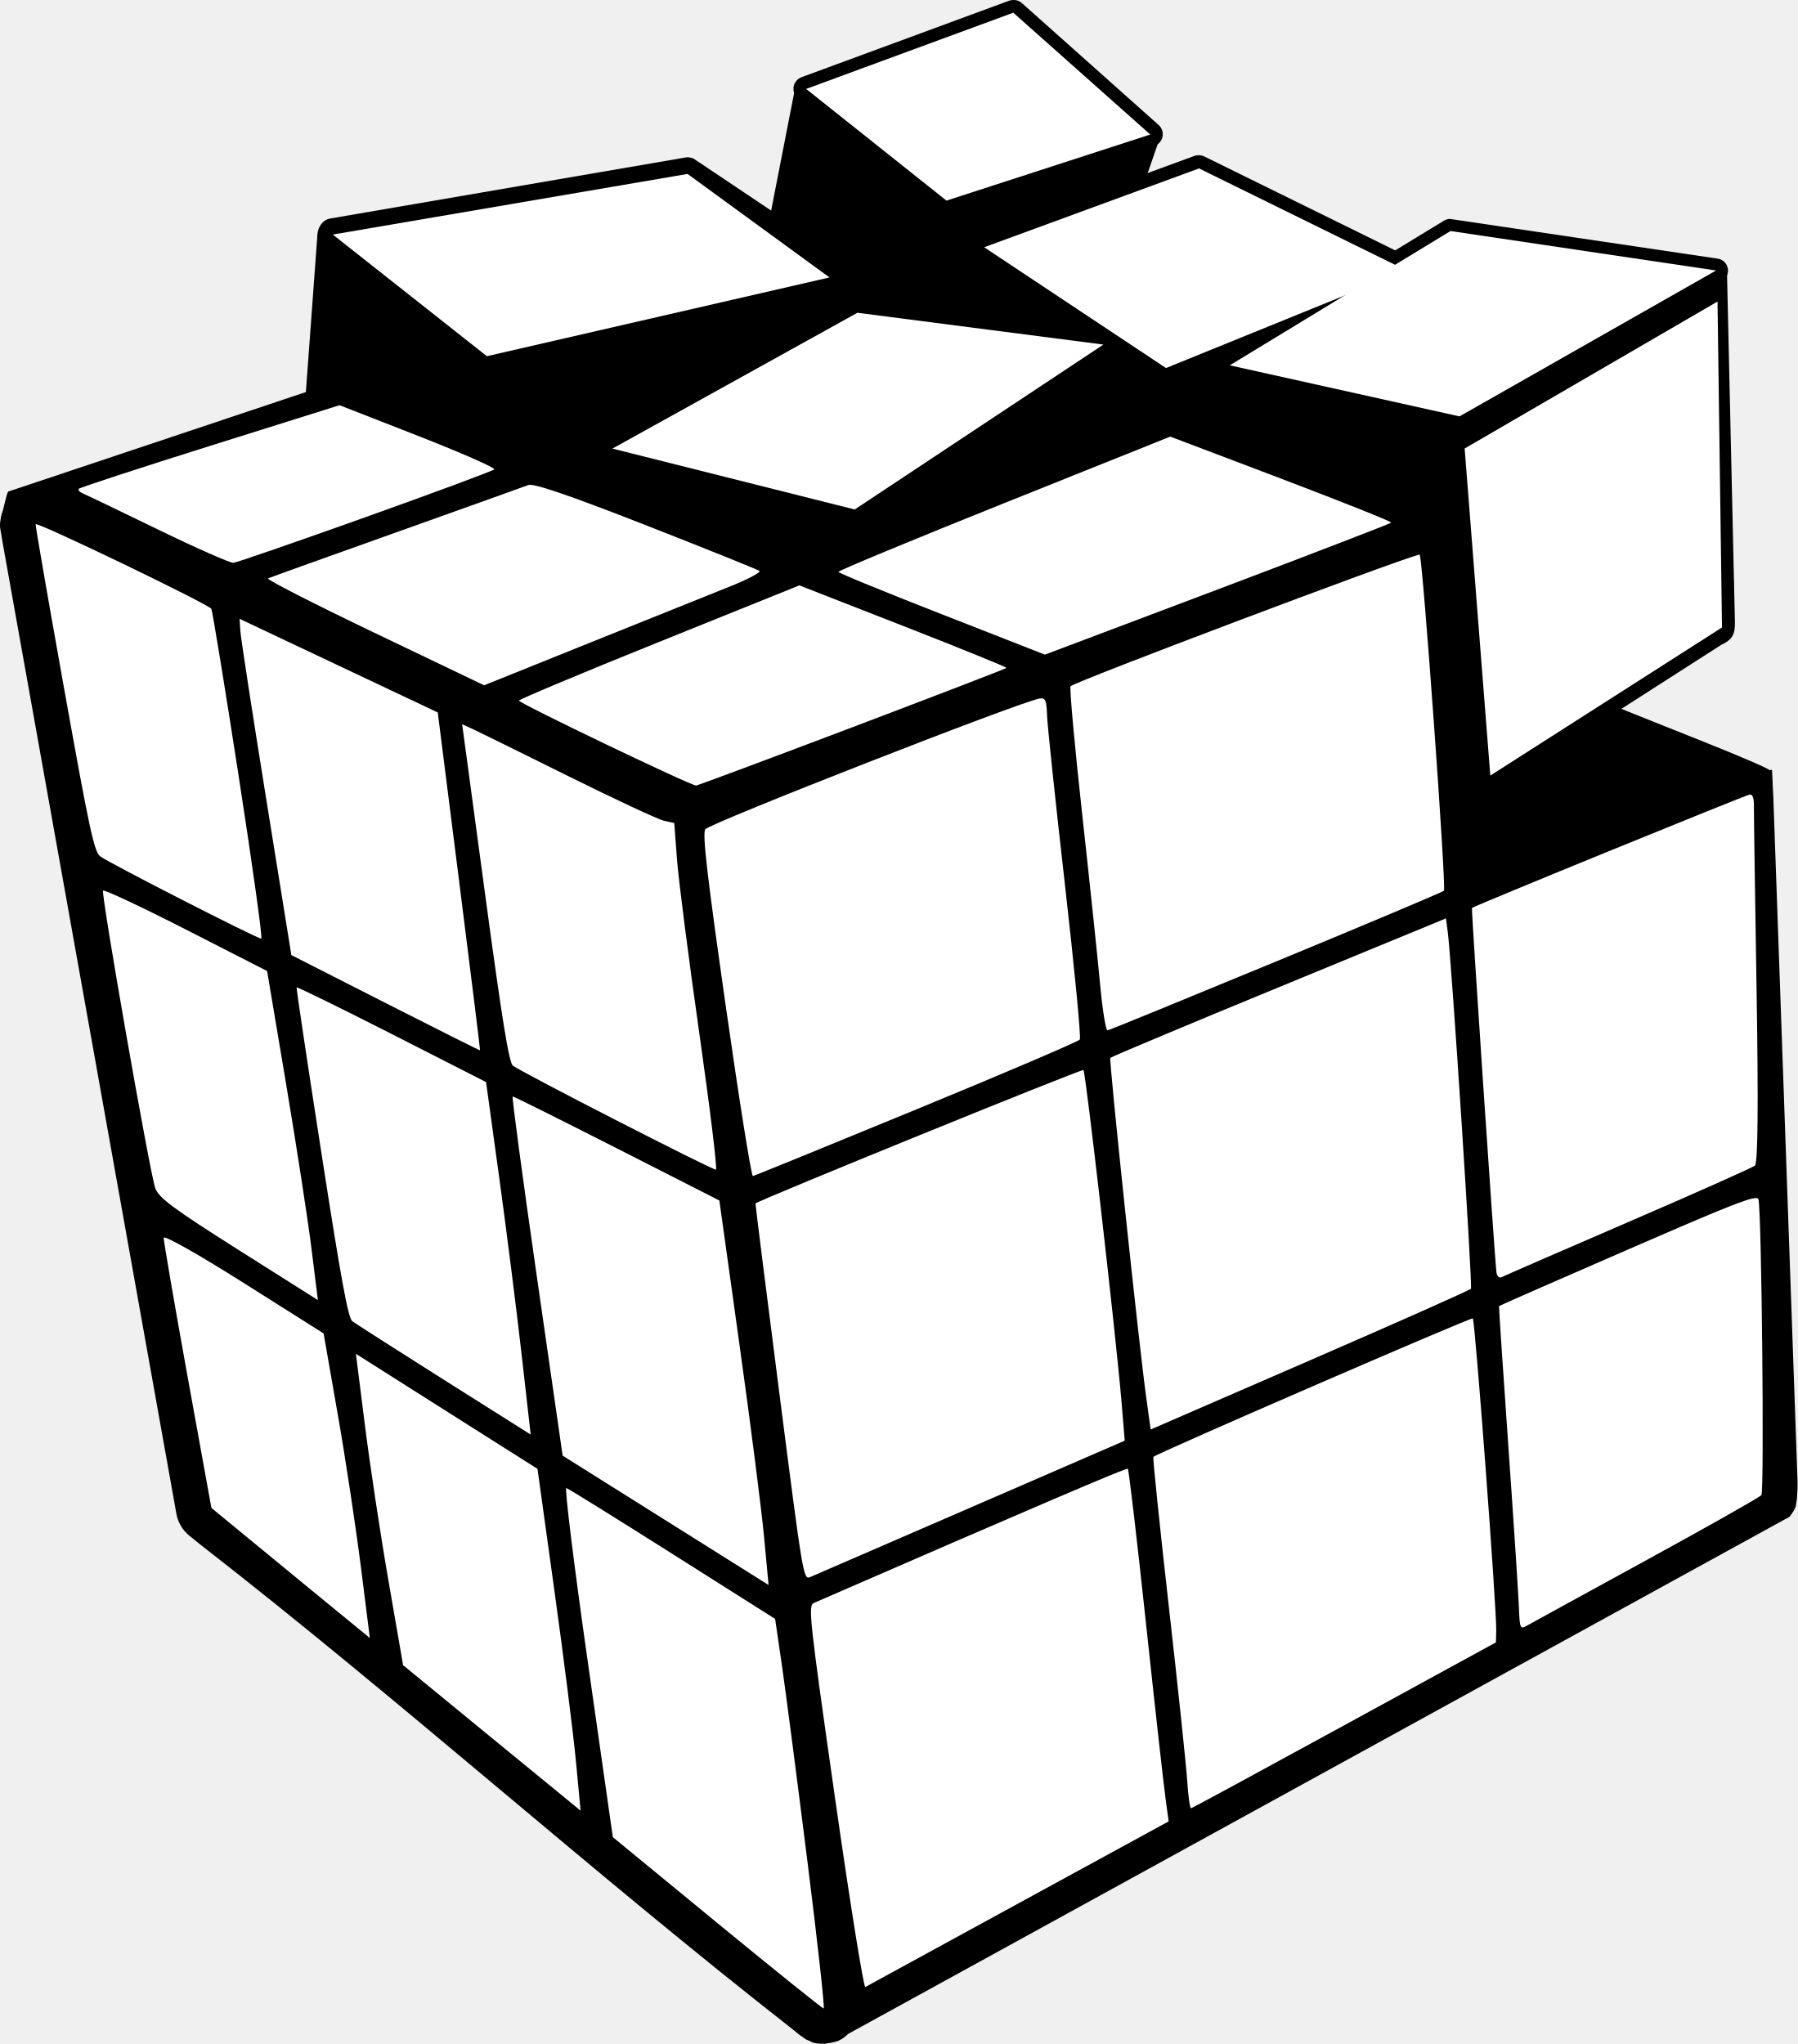
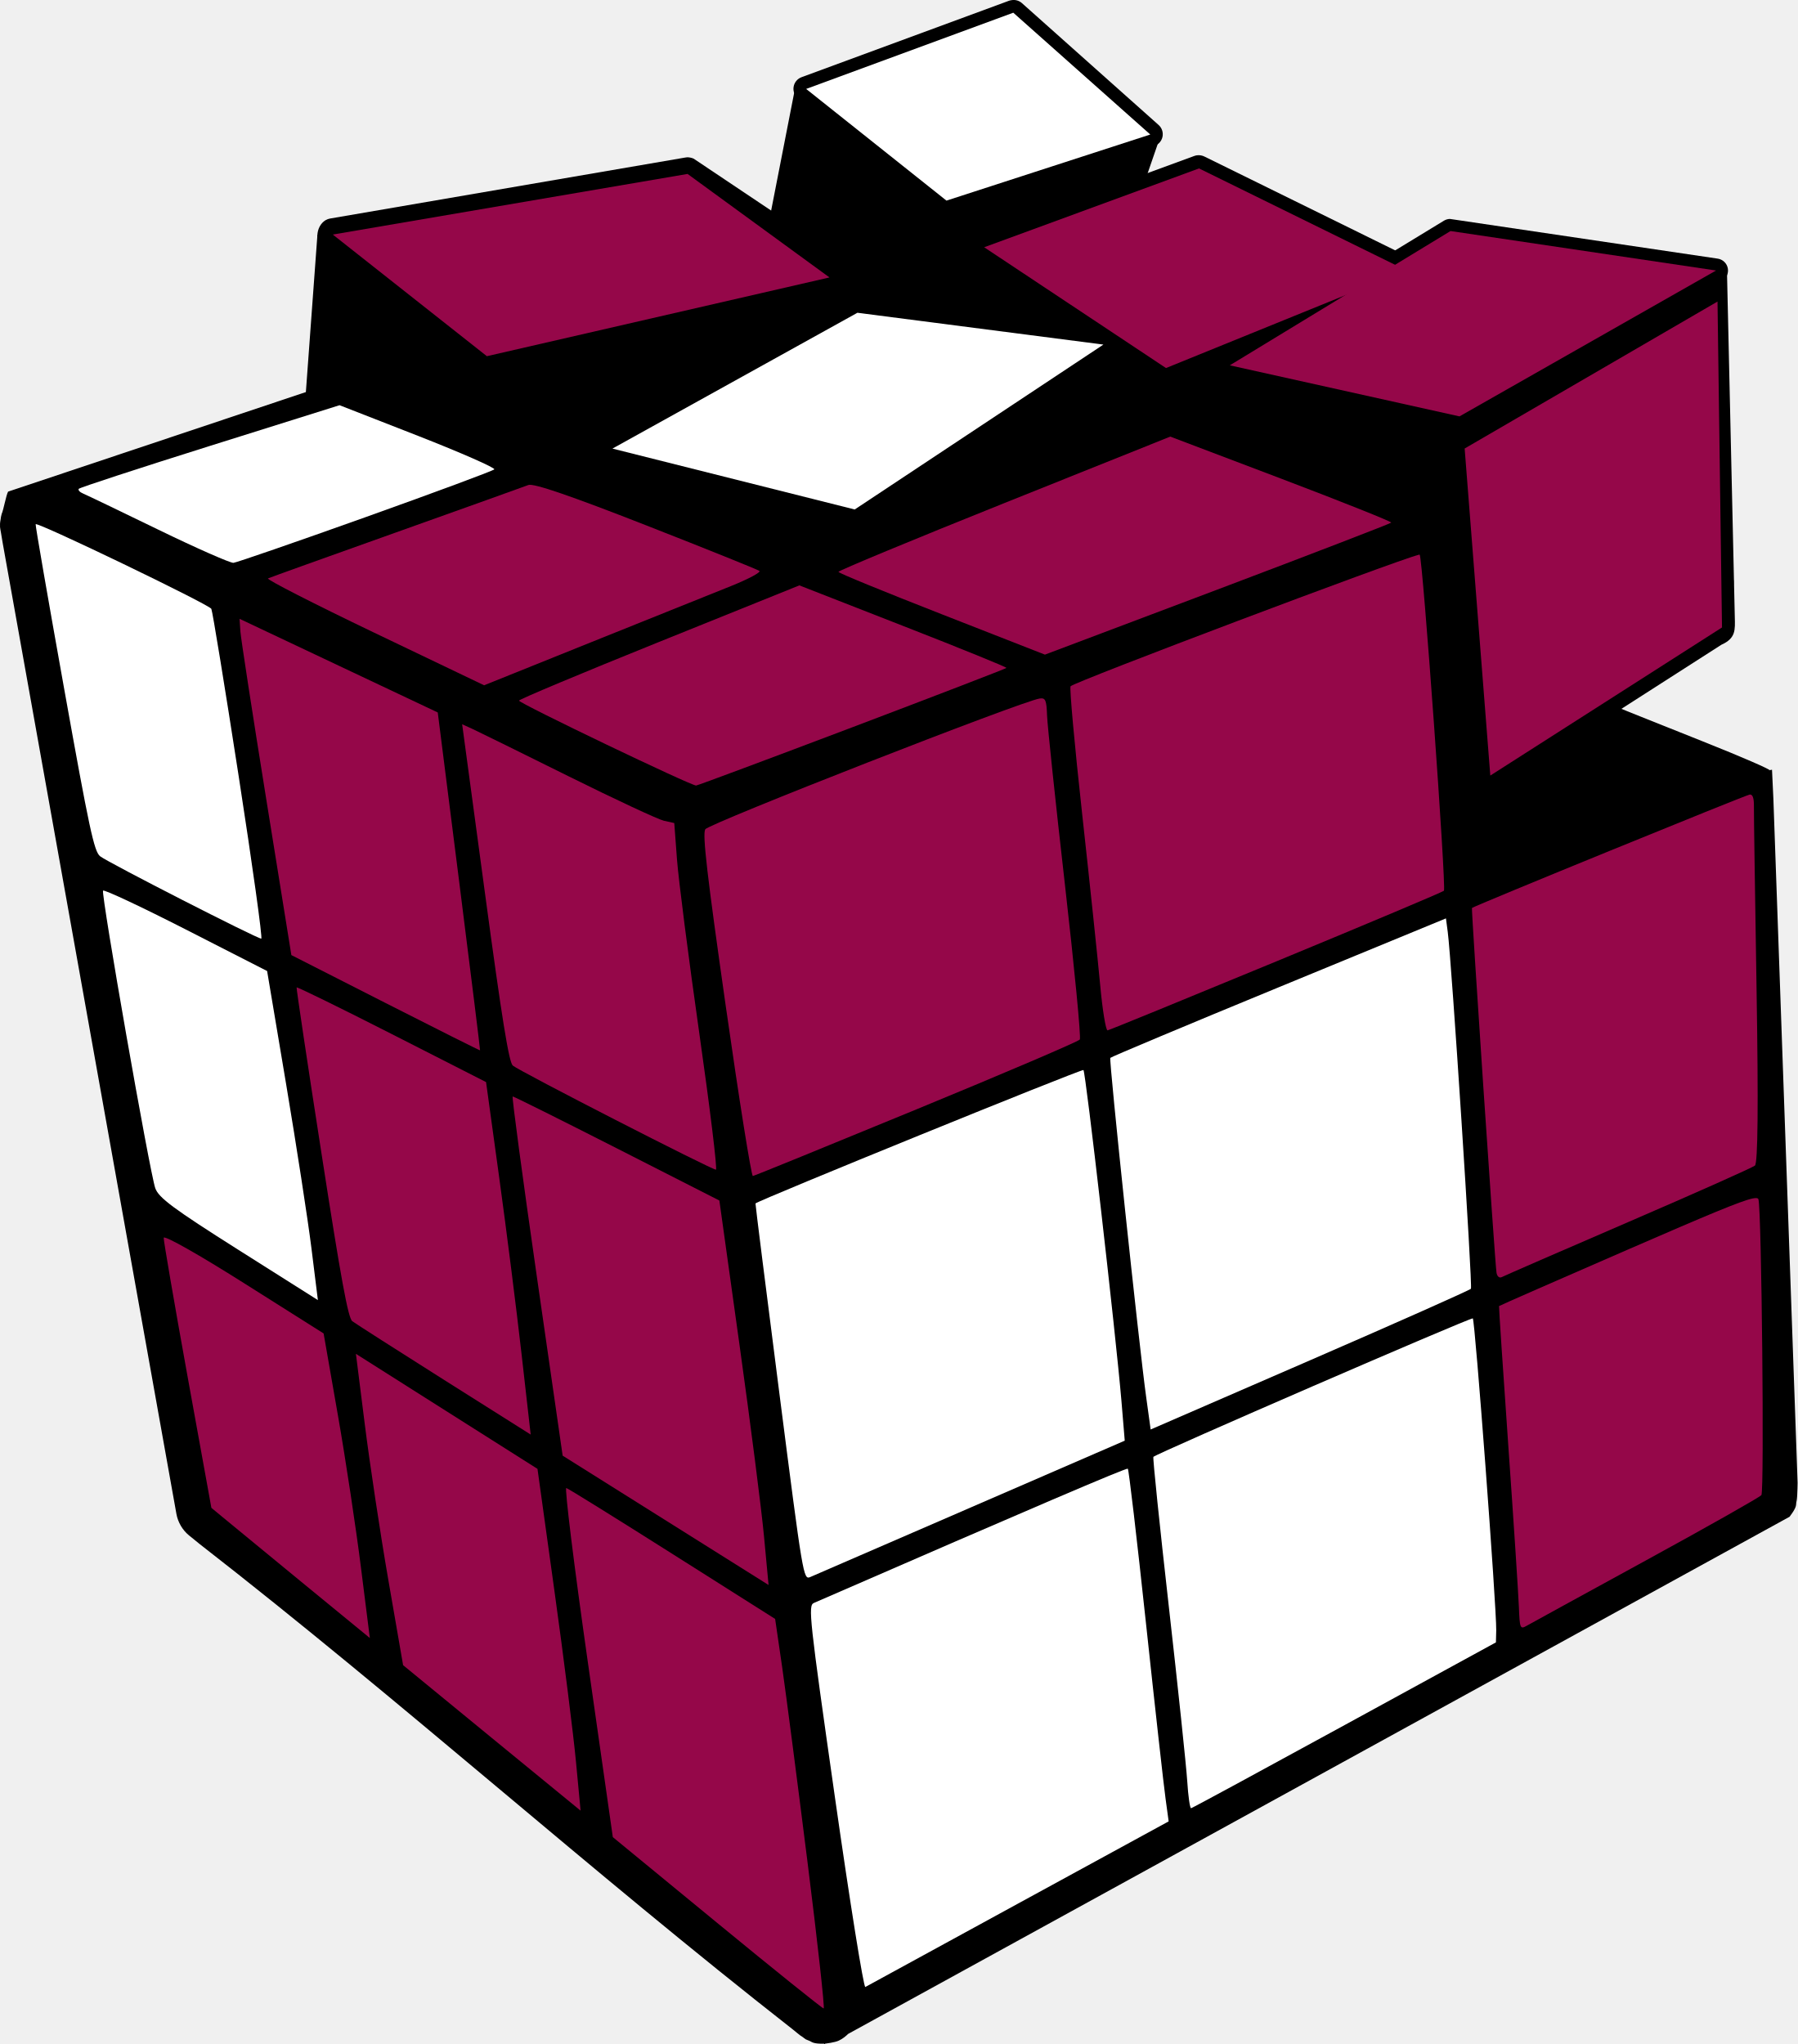
<svg xmlns="http://www.w3.org/2000/svg" viewBox="0 0 300 341.147">
  <g transform="translate(-175.68 -154.49)">
    <path d="m427.46 265.21-21.94 6.532c-13.238 3.94-21.674 6.754-21.292 7.099 0.347 0.314 8.809 4.561 18.81 9.448l17.959 14.499 50.056-19.721c0-0.211-4.803-2.291-10.627-4.612s-15.631-6.238-21.787-8.723l-11.18-4.522z" />
    <path d="m344.033,180.8c-.379.045-.759.166-1.124.281l-165.876,55.461c-.333.585-.776,3.096-1.068,3.709-.124.399-.138.637-.169.843-.063.41-.11.627-.111.787v.562c.018.223.041.289.056.393 .025.209.083.401.111.618 .061.434.164.97.281,1.686l28.995,162.055c.251,1.362 1.007,2.663 2.079,3.54l1.798,1.461c33.854,26.334 65.097,54.49 99.009,81.027 .484.378.847.708 1.18.955 .165.125.295.196.506.337 .104.071.196.192.45.337 .126.071.342.135.674.281 .323.141.54.5 2.416.45v.055h.112v-.055c.144-.022 1.646-.198 2.304-.506 .69-.321 1.185-.75 1.573-1.124l157.11-86.309c1.316-1.708 1.046-2.019 1.124-2.36s.09-.506.111-.674c.043-.337.04-.581.056-.843 .036-.523.038-1.081.056-1.798l-4.043-114.179-.228-4.834-3.225.62-47.091,18.421c-.649-2.568-.737-2.944-.093-4.163l20.727-26.222c-.144-.368 18.267-9.169 18.146-9.548-1.69-5.252 5.216-4.865 5.131-10.575l-4.158-31.242-114.514-39.221c-.754-.226-1.521-.254-2.304-.168v-.055z" />
    <path d="m344.65 154.5a2.072 2.072 0 0 0 -0.562 0.111l-34.614 12.755a2.072 2.072 0 0 0 -0.562 3.596l23.432 18.655a2.072 2.072 0 0 0 1.91 0.337l33.996-11.07a2.072 2.072 0 0 0 0.787 -3.54l-22.814-20.341a2.072 2.072 0 0 0 -1.573 -0.506z" />
    <path d="m256.94 213.95 3.174 34.265-33.791-22.771 2.334-31.791 28.283 20.296z" />
    <path d="m314.31 193.15-57.37 20.797 3.174 34.265 57.424-20.789-3.229-34.273z" />
    <path d="m318.35 239.55 3.094 33.14-40.472-10.163-3.065-33.167 40.442 10.19z" />
    <path d="m318.35 239.55 3.094 33.14 41.478-27.518-3.088-33.177-41.484 27.555h1.8e-4z" />
    <path d="m308.3 169.57 25.399 18.407 2.876 29.907-33.498-21.593 5.224-26.721z" />
    <path d="m333.7 187.97 2.876 29.907 23.187-12.867 9.731-28.218-35.793 11.178z" />
    <path d="m375.44 180.41a2.214 2.214 0 0 0 -0.45 0.113l-35.85 13.149a2.214 2.214 0 0 0 -0.45 3.934l30.343 20.173a2.214 2.214 0 0 0 2.079 0.168l40.121-16.295a2.214 2.214 0 0 0 0.112 -3.99l-34.614-17.026a2.214 2.214 0 0 0 -1.292 -0.225z" />
    <path d="m290.37 180.74c-0.133 0.02-0.264 0.028-0.393 0.055l-59.225 10.171c-2.058 0.366-2.866 3.524-1.236 4.833l25.736 20.285c0.726 0.586 1.762 0.763 2.641 0.45l56.978-14.722c1.03-0.383 1.772-1.438 1.784-2.537 0.018-1.099-0.707-2.17-1.728-2.576l-23.488-15.733c-0.336-0.147-0.702-0.222-1.068-0.225l3.7e-4 3.9e-4z" />
    <path d="m410.39 199.6 2.86 30.978-40.118 16.276-2.857-30.937 40.115-16.317z" />
    <path d="m417.64 191.03a2.01 2.01 0 0 0 -0.955 0.281l-36.805 22.42a2.01 2.01 0 0 0 0.618 3.708l38.322 8.541a2.01 2.01 0 0 0 1.461 -0.225l42.818-24.387a2.01 2.01 0 0 0 -0.731 -3.709l-44.335-6.574a2.01 2.01 0 0 0 -0.393 -0.056z" />
    <path d="m419.25 223.98 42.941-25.081c0.663 0.077 1.171-0.648 1.694 0.3l1.32 58.294c0.045 2.094 0.204 3.514-2.222 4.597l-38.605 24.747-5.127-62.857z" />
    <path d="m344.79 156.61-34.569 12.723 23.417 18.64 34.016-11.032-22.864-20.331z" fill="#fff" />
    <path d="m181.63 241.98c-0.079 0.107 2.057 12.404 4.735 27.341 4.211 23.489 5.017 27.3 6.03 28.086 1.381 1.073 26.261 13.788 26.89 13.743 0.238-0.02-1.469-12.244-3.778-27.16s-4.356-27.463-4.555-27.882c-0.343-0.722-29.014-14.537-29.321-14.128z" fill="#fff" />
-     <path d="m215.66 257.77 0.137 2.079c0.075 1.138 2.019 13.759 4.322 28.053l4.186 25.993 15.714 7.993c8.643 4.398 15.744 7.953 15.78 7.904s-1.534-12.747-3.496-28.23l-3.565-28.161-16.54-7.816-16.54-7.816z" fill="#fff" />
-     <path d="m412.4 247.1c-3.776 0.944-57.388 21.17-58.05 21.93-0.199 0.231 0.665 9.813 1.933 21.306s2.62 24.344 3.008 28.557c0.385 4.214 0.95 7.616 1.237 7.565 0.291-0.042 12.987-5.239 28.212-11.532s27.787-11.589 27.921-11.768c0.422-0.562-3.559-55.722-4.048-56.089-0.029-0.022-0.093-0.02-0.213 0.03z" fill="#fff" />
-     <path d="m252.81 275.37 3.796 28.108c2.846 21.107 4.007 28.292 4.655 28.857 1.048 0.915 33.238 17.413 33.903 17.375 0.259-0.02-0.997-10.296-2.787-22.847s-3.457-25.562-3.712-28.912l-0.454-6.093-1.738-0.385c-0.949-0.214-8.102-3.549-15.888-7.414s-14.957-7.403-15.952-7.86l-1.821-0.829z" fill="#fff" />
-     <path d="m349.21 271.07c-2.891 0.388-55.239 20.866-55.827 21.83-0.493 0.808 0.3 7.649 3.418 29.489 2.234 15.644 4.272 28.419 4.527 28.38 0.256-0.036 12.535-5.044 27.3-11.124s27.039-11.329 27.264-11.654c0.224-0.325-0.897-11.954-2.482-25.841s-2.925-26.597-2.983-28.244c-0.092-2.572-0.264-2.966-1.217-2.836z" fill="#fff" />
+     <path d="m215.66 257.77 0.137 2.079c0.075 1.138 2.019 13.759 4.322 28.053l4.186 25.993 15.714 7.993c8.643 4.398 15.744 7.953 15.78 7.904s-1.534-12.747-3.496-28.23l-3.565-28.161-16.54-7.816-16.54-7.816z" fill="#950749" />
+     <path d="m412.4 247.1c-3.776 0.944-57.388 21.17-58.05 21.93-0.199 0.231 0.665 9.813 1.933 21.306s2.62 24.344 3.008 28.557c0.385 4.214 0.95 7.616 1.237 7.565 0.291-0.042 12.987-5.239 28.212-11.532s27.787-11.589 27.921-11.768c0.422-0.562-3.559-55.722-4.048-56.089-0.029-0.022-0.093-0.02-0.213 0.03z" fill="#950749" />
+     <path d="m252.81 275.37 3.796 28.108c2.846 21.107 4.007 28.292 4.655 28.857 1.048 0.915 33.238 17.413 33.903 17.375 0.259-0.02-0.997-10.296-2.787-22.847s-3.457-25.562-3.712-28.912l-0.454-6.093-1.738-0.385c-0.949-0.214-8.102-3.549-15.888-7.414s-14.957-7.403-15.952-7.86l-1.821-0.829z" fill="#950749" />
+     <path d="m349.21 271.07c-2.891 0.388-55.239 20.866-55.827 21.83-0.493 0.808 0.3 7.649 3.418 29.489 2.234 15.644 4.272 28.419 4.527 28.38 0.256-0.036 12.535-5.044 27.3-11.124s27.039-11.329 27.264-11.654c0.224-0.325-0.897-11.954-2.482-25.841s-2.925-26.597-2.983-28.244c-0.092-2.572-0.264-2.966-1.217-2.836z" fill="#950749" />
    <path d="m192.88 303.14c-0.376 0.502 7.783 47 8.714 49.661 0.556 1.59 3.048 3.443 13.906 10.31l13.233 8.367-1.076-8.657c-0.595-4.76-2.5-17.109-4.236-27.451l-3.161-18.814-13.541-6.917c-7.447-3.803-13.671-6.721-13.838-6.499z" fill="#fff" />
-     <path d="m225.18 319.29c-0.059 0.131 1.795 12.575 4.144 27.643 3.282 21.155 4.451 27.544 5.156 28.072 0.502 0.377 7.406 4.797 15.34 9.809l14.428 9.107-1.529-13.483c-0.841-7.413-2.519-20.66-3.726-29.425l-2.193-15.922-15.758-8.026c-8.666-4.411-15.802-7.906-15.861-7.774z" fill="#fff" />
-     <path d="m467.7 287.1c-0.727 0.105-46.107 18.631-46.361 18.935-0.137 0.164 3.809 58.822 4.092 60.835 0.093 0.658 0.48 0.986 0.901 0.762 0.405-0.215 9.909-4.356 21.121-9.193s20.709-9.075 21.11-9.409c0.492-0.411 0.589-9.931 0.277-29.264-0.254-15.757-0.462-29.57-0.444-30.705 0.022-1.352-0.212-2.025-0.696-1.96z" fill="#fff" />
+     <path d="m225.18 319.29c-0.059 0.131 1.795 12.575 4.144 27.643 3.282 21.155 4.451 27.544 5.156 28.072 0.502 0.377 7.406 4.797 15.34 9.809l14.428 9.107-1.529-13.483c-0.841-7.413-2.519-20.66-3.726-29.425l-2.193-15.922-15.758-8.026c-8.666-4.411-15.802-7.906-15.861-7.774z" fill="#950749" />
+     <path d="m467.7 287.1c-0.727 0.105-46.107 18.631-46.361 18.935-0.137 0.164 3.809 58.822 4.092 60.835 0.093 0.658 0.48 0.986 0.901 0.762 0.405-0.215 9.909-4.356 21.121-9.193s20.709-9.075 21.11-9.409c0.492-0.411 0.589-9.931 0.277-29.264-0.254-15.757-0.462-29.57-0.444-30.705 0.022-1.352-0.212-2.025-0.696-1.96z" fill="#950749" />
    <path d="m417 307.77-27.882 11.485c-15.338 6.317-28.005 11.626-28.134 11.798-0.259 0.345 4.8 48.157 5.994 56.682l0.737 5.34 26.568-11.535c14.614-6.347 26.714-11.73 26.884-11.956 0.3-0.399-3.246-54.973-3.868-59.54l-0.3-2.274z" fill="#fff" />
-     <path d="m261.24 337.49c-0.156 0.022 1.651 13.521 4.025 29.996l4.317 29.955 17.183 10.793 17.183 10.793-0.756-8.069c-0.411-4.436-2.259-18.874-4.105-32.084l-3.349-24.014-17.102-8.705c-9.411-4.785-17.238-8.687-17.394-8.664z" fill="#fff" />
+     <path d="m261.24 337.49c-0.156 0.022 1.651 13.521 4.025 29.996l4.317 29.955 17.183 10.793 17.183 10.793-0.756-8.069c-0.411-4.436-2.259-18.874-4.105-32.084l-3.349-24.014-17.102-8.705c-9.411-4.785-17.238-8.687-17.394-8.664z" fill="#950749" />
    <path d="m356.5 333.08c-0.287-0.215-54.498 21.84-54.735 22.269-0.04 0.069 1.747 14.247 3.961 31.49 3.971 30.928 4.024 31.346 5.178 30.861 0.643-0.272 12.719-5.513 26.831-11.632l25.656-11.127-0.551-6.634c-0.984-11.516-5.974-54.952-6.341-55.227z" fill="#fff" />
-     <path d="m203.02 361.05c-0.025 0-0.022 0.03-0.02 0.044-0.018 0.482 1.756 10.828 3.954 22.978l4.004 22.079 1.796 1.486 13.213 10.864 11.436 9.376-1.48-11.748c-0.814-6.468-2.533-17.917-3.848-25.428l-2.386-13.658-13.319-8.414c-7.518-4.745-13.004-7.851-13.358-7.577z" fill="#fff" />
-     <path d="m235.08 380.45 1.472 11.689c0.809 6.438 2.565 18.139 3.928 25.991l2.474 14.279 14.802 12.143 14.821 12.14-0.773-8.186c-0.423-4.504-2.04-17.327-3.596-28.513l-2.825-20.347-15.151-9.598-15.151-9.598z" fill="#fff" />
-     <path d="m468.16 354.52c-1.964 0.42-7.342 2.674-20.763 8.508-11.805 5.133-21.497 9.379-21.539 9.451s0.651 10.575 1.55 23.34 1.689 24.883 1.766 26.933c0.131 3.481 0.217 3.697 1.255 3.107 0.612-0.347 9.579-5.268 19.923-10.923s19.022-10.562 19.291-10.912c0.51-0.662 0.038-47.691-0.495-49.37-0.063-0.198-0.335-0.275-0.99-0.135z" fill="#fff" />
+     <path d="m203.02 361.05c-0.025 0-0.022 0.03-0.02 0.044-0.018 0.482 1.756 10.828 3.954 22.978l4.004 22.079 1.796 1.486 13.213 10.864 11.436 9.376-1.48-11.748c-0.814-6.468-2.533-17.917-3.848-25.428l-2.386-13.658-13.319-8.414c-7.518-4.745-13.004-7.851-13.358-7.577z" fill="#950749" />
+     <path d="m235.08 380.45 1.472 11.689c0.809 6.438 2.565 18.139 3.928 25.991l2.474 14.279 14.802 12.143 14.821 12.14-0.773-8.186c-0.423-4.504-2.04-17.327-3.596-28.513l-2.825-20.347-15.151-9.598-15.151-9.598z" fill="#950749" />
+     <path d="m468.16 354.52c-1.964 0.42-7.342 2.674-20.763 8.508-11.805 5.133-21.497 9.379-21.539 9.451s0.651 10.575 1.55 23.34 1.689 24.883 1.766 26.933c0.131 3.481 0.217 3.697 1.255 3.107 0.612-0.347 9.579-5.268 19.923-10.923s19.022-10.562 19.291-10.912c0.51-0.662 0.038-47.691-0.495-49.37-0.063-0.198-0.335-0.275-0.99-0.135z" fill="#950749" />
    <path d="m421.48 374.53c-0.425-0.156-52.985 22.632-53.308 23.114-0.122 0.18 1.039 11.411 2.573 24.957s2.918 26.677 3.077 29.181 0.447 4.529 0.643 4.502 11.726-6.275 25.62-13.875l25.254-13.803 0.05-2.007c0.067-3.796-3.55-51.936-3.91-52.07z" fill="#fff" />
-     <path d="m270.19 402.84c-0.31-0.069 1.303 13.012 3.596 29.068l4.17 29.203 17.407 14.305c9.574 7.871 17.578 14.299 17.781 14.291 0.204 0-1.006-10.979-2.69-24.386s-3.583-28.033-4.225-32.502l-1.185-8.127-17.153-10.857c-9.436-5.971-17.397-10.923-17.706-10.995z" fill="#fff" />
+     <path d="m270.19 402.84c-0.31-0.069 1.303 13.012 3.596 29.068l4.17 29.203 17.407 14.305c9.574 7.871 17.578 14.299 17.781 14.291 0.204 0-1.006-10.979-2.69-24.386s-3.583-28.033-4.225-32.502l-1.185-8.127-17.153-10.857c-9.436-5.971-17.397-10.923-17.706-10.995z" fill="#950749" />
    <path d="m363.9 399.62c-0.235-0.176-16.049 6.583-52.398 22.41-0.977 0.426-0.75 2.517 3.52 32.424 2.521 17.656 4.796 31.825 5.076 31.668l25.567-13.966 25.055-13.675-0.513-3.768c-0.295-2.067-1.768-15.254-3.274-29.311s-2.867-25.662-3.028-25.783z" fill="#fff" />
    <path d="m232.35 222.12-21.622 6.79c-11.893 3.74-21.753 6.964-21.905 7.167s0.174 0.561 0.726 0.787 6.219 2.951 12.585 6.044 11.994 5.569 12.509 5.52 10.434-3.474 22.038-7.621 21.282-7.735 21.492-7.979-5.514-2.768-12.717-5.589l-13.106-5.118z" fill="#fff" />
-     <path d="m309.09 252.19-23.422 9.442c-12.89 5.194-23.414 9.606-23.372 9.792 0.113 0.502 28.842 14.274 29.565 14.173 0.341-0.048 12.105-4.435 26.13-9.749s25.567-9.762 25.656-9.88-7.649-3.261-17.194-6.989l-17.363-6.787z" fill="#fff" />
-     <path d="m263.86 235.44c-0.689 0.266-10.617 3.825-22.057 7.901s-21.072 7.532-21.395 7.687c-0.323 0.156 7.672 4.243 17.748 9.069l18.319 8.769 17.994-7.242 23.258-9.34c2.882-1.161 4.987-2.288 4.69-2.511s-8.812-3.651-18.927-7.613c-12.547-4.915-18.777-7.052-19.631-6.721z" fill="#fff" />
+     <path d="m309.09 252.19-23.422 9.442c-12.89 5.194-23.414 9.606-23.372 9.792 0.113 0.502 28.842 14.274 29.565 14.173 0.341-0.048 12.105-4.435 26.13-9.749s25.567-9.762 25.656-9.88-7.649-3.261-17.194-6.989l-17.363-6.787z" fill="#950749" />
+     <path d="m263.86 235.44c-0.689 0.266-10.617 3.825-22.057 7.901s-21.072 7.532-21.395 7.687c-0.323 0.156 7.672 4.243 17.748 9.069l18.319 8.769 17.994-7.242 23.258-9.34c2.882-1.161 4.987-2.288 4.69-2.511s-8.812-3.651-18.927-7.613c-12.547-4.915-18.777-7.052-19.631-6.721z" fill="#950749" />
    <path d="m318.78 206.69-40.886 22.669 40.433 10.164 41.504-27.522-41.05-5.31z" fill="#fff" />
-     <path d="m375.79 182.6-35.86 13.158 30.346 20.16 40.123-16.302-34.608-17.016z" fill="#fff" />
-     <path d="m290.43 183.52-59.208 10.118 25.714 20.303 57.177-13.146-23.683-17.275z" fill="#fff" />
-     <path d="m417.76 193.05-36.833 22.413 38.332 8.522 42.821-24.348-44.321-6.588z" fill="#fff" />
-     <path d="m370.99 227.36-27.718 11.105c-15.245 6.109-27.694 11.275-27.666 11.474s7.801 3.376 17.266 7.078l17.197 6.732 28.802-10.864c15.833-5.982 28.881-11.016 28.996-11.169 0.115-0.154-8.134-3.448-18.331-7.322l-18.547-7.034z" fill="#fff" />
-     <path d="m462.32 204.82-42.201 24.528 4.281 54.585 38.669-24.717-0.749-54.396z" fill="#fff" />
+     <path d="m375.79 182.6-35.86 13.158 30.346 20.16 40.123-16.302-34.608-17.016z" fill="#950749" />
+     <path d="m290.43 183.52-59.208 10.118 25.714 20.303 57.177-13.146-23.683-17.275z" fill="#950749" />
+     <path d="m417.76 193.05-36.833 22.413 38.332 8.522 42.821-24.348-44.321-6.588z" fill="#950749" />
+     <path d="m370.99 227.36-27.718 11.105c-15.245 6.109-27.694 11.275-27.666 11.474s7.801 3.376 17.266 7.078l17.197 6.732 28.802-10.864c15.833-5.982 28.881-11.016 28.996-11.169 0.115-0.154-8.134-3.448-18.331-7.322l-18.547-7.034z" fill="#950749" />
+     <path d="m462.32 204.82-42.201 24.528 4.281 54.585 38.669-24.717-0.749-54.396z" fill="#950749" />
  </g>
</svg>
